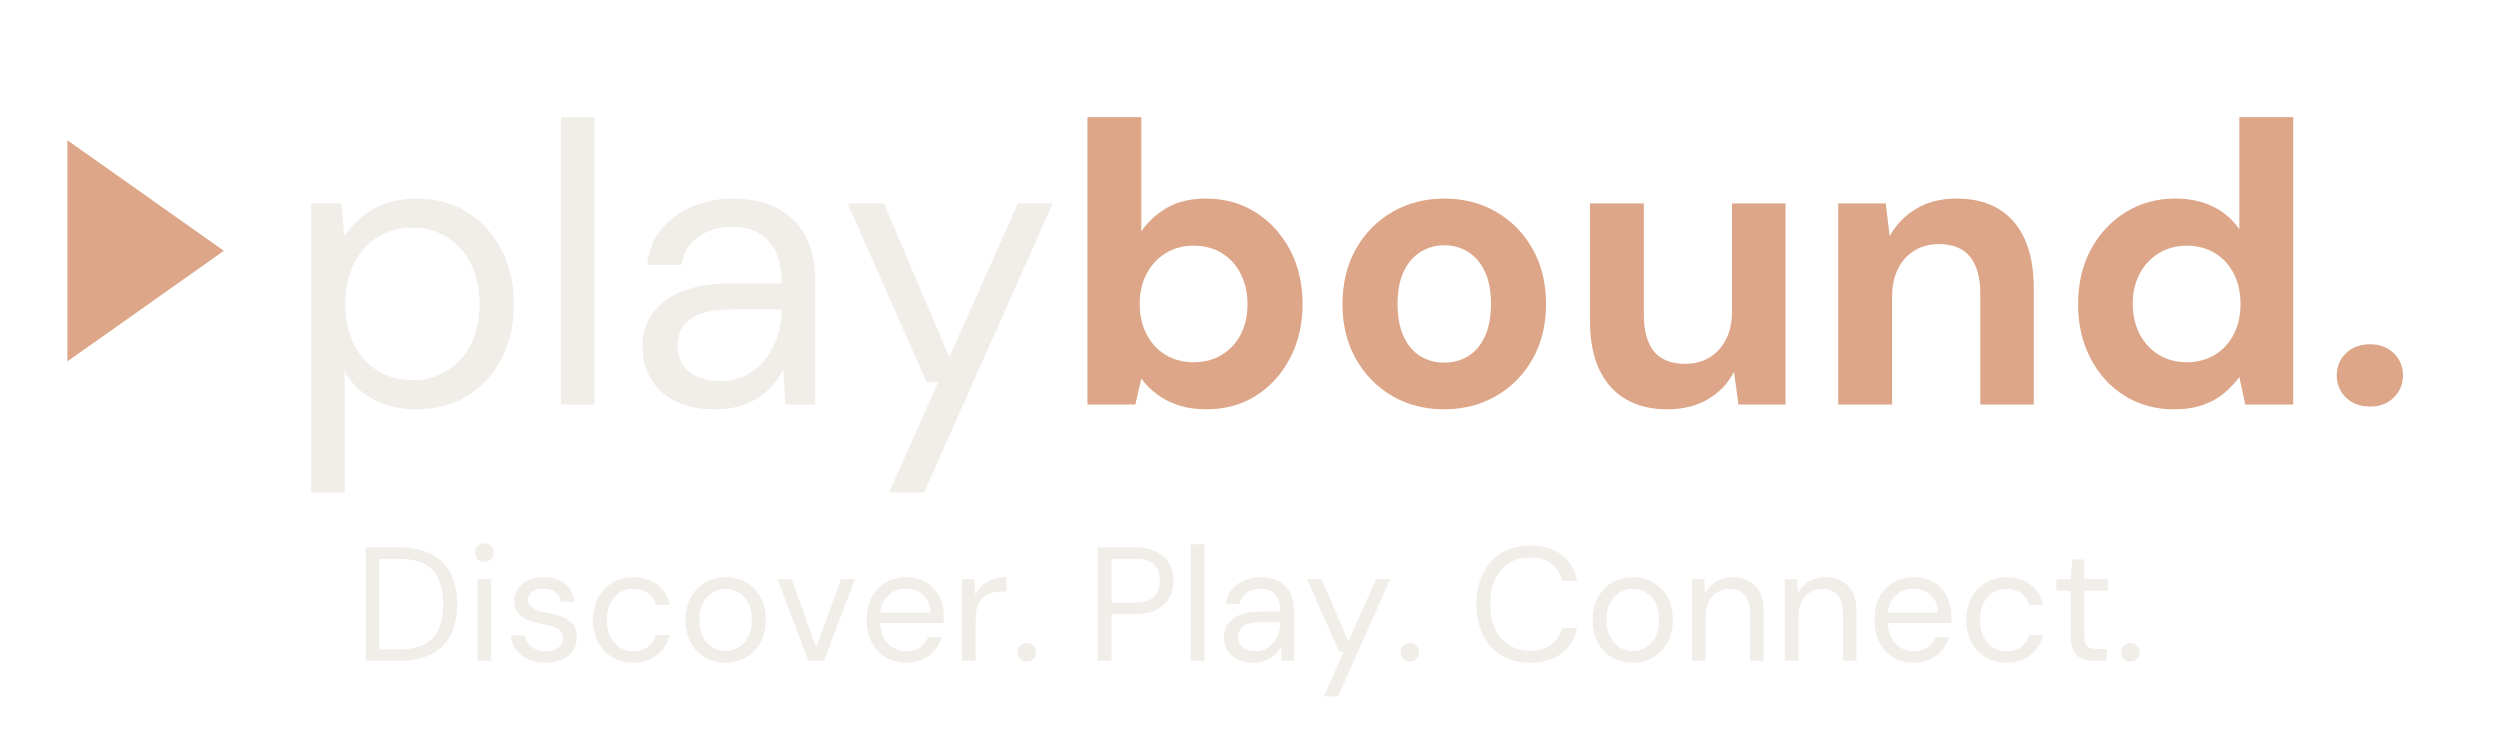
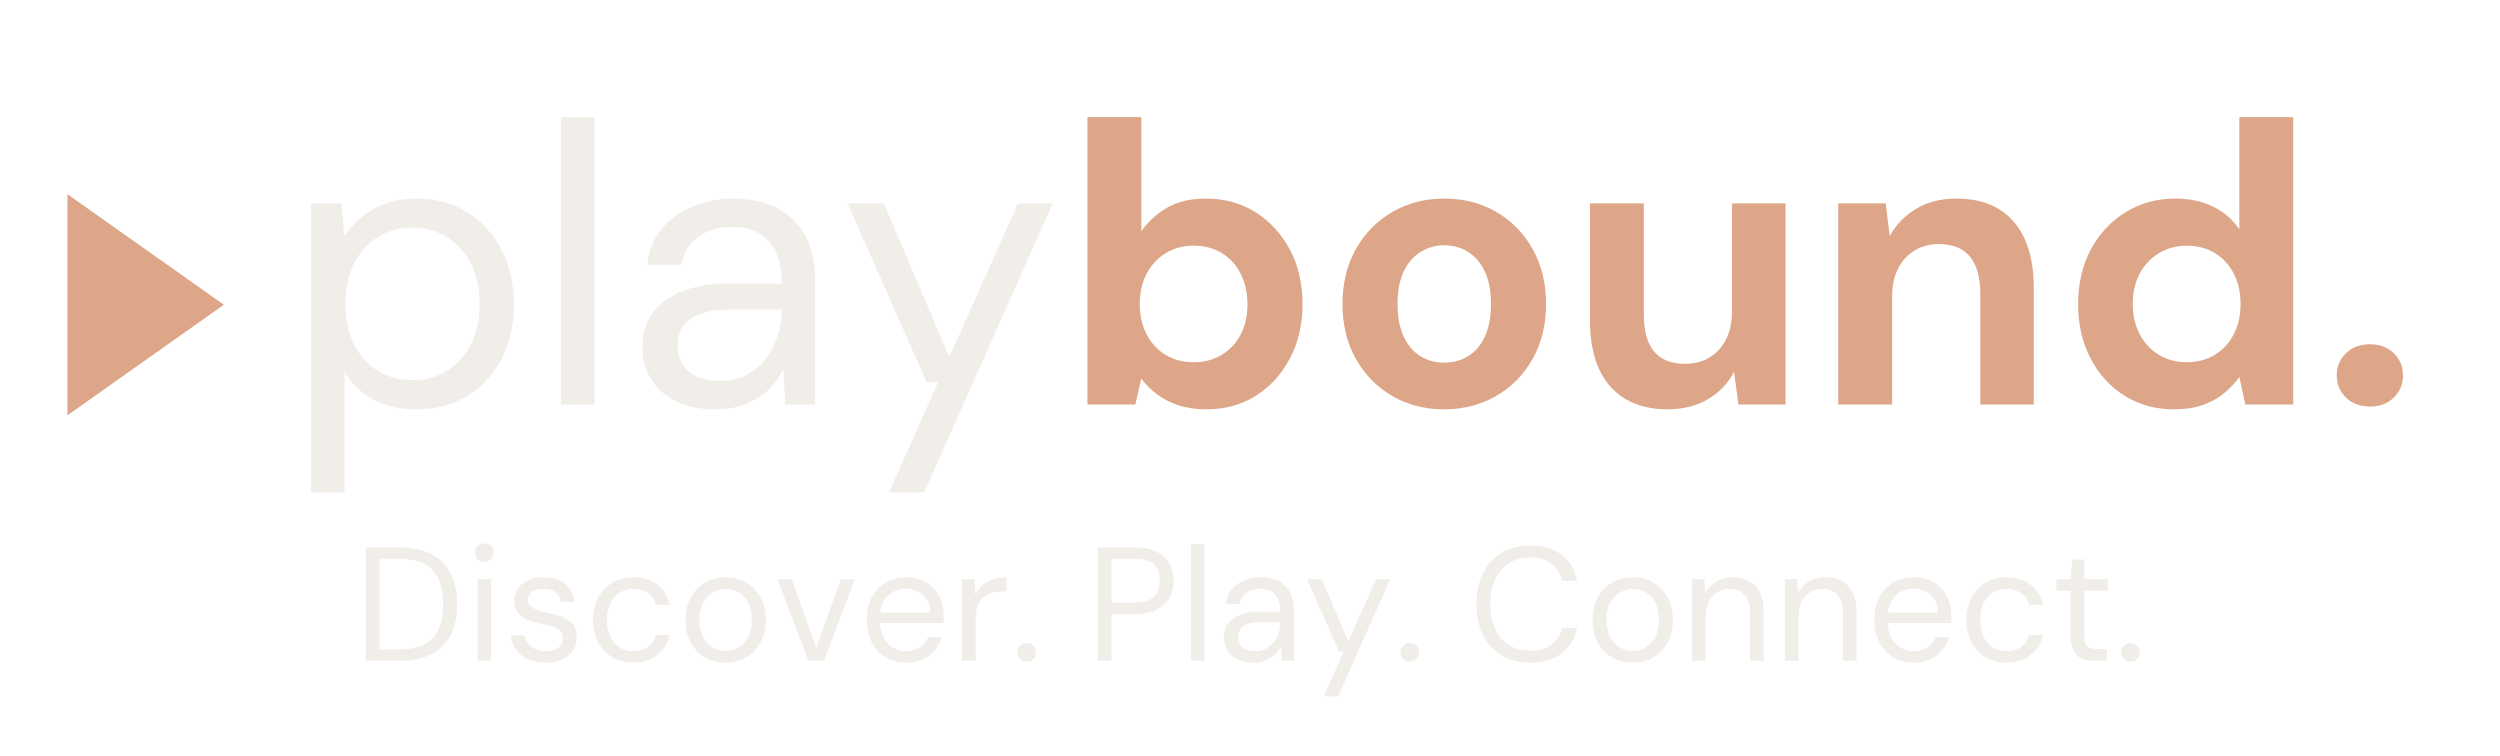
<svg xmlns="http://www.w3.org/2000/svg" width="927" height="280" viewBox="0 0 927 280">
-   <path d="M25 52 L83 93 L25 134 Z" fill="#dda688" />
+   <path d="M25 72 L83 113 L25 154 Z" fill="#dda688" />
  <path fill="#f1eee9" d="M115.36 182.56V75.408H126.608L127.644 87.544Q130.012 83.992 133.712 80.81Q137.412 77.628 142.592 75.63Q147.772 73.632 154.432 73.632Q165.384 73.632 173.45 78.812Q181.516 83.992 186.03 92.798Q190.544 101.604 190.544 112.852Q190.544 124.1 186.03 132.906Q181.516 141.712 173.376 146.744Q165.236 151.776 154.284 151.776Q145.256 151.776 138.374 148.076Q131.492 144.376 127.792 137.716V182.56ZM152.952 140.972Q160.204 140.972 165.828 137.42Q171.452 133.868 174.634 127.578Q177.816 121.288 177.816 112.704Q177.816 104.268 174.634 97.904Q171.452 91.54 165.828 87.988Q160.204 84.436 152.952 84.436Q145.552 84.436 139.928 87.988Q134.304 91.54 131.196 97.904Q128.088 104.268 128.088 112.704Q128.088 121.288 131.196 127.578Q134.304 133.868 139.928 137.42Q145.552 140.972 152.952 140.972Z" />
  <path fill="#f1eee9" d="M208.008 150.0V43.44H220.44V150.0Z" />
  <path fill="#f1eee9" d="M265.284 151.776Q256.256 151.776 250.188 148.594Q244.12 145.412 241.16 140.158Q238.2 134.904 238.2 128.688Q238.2 121.14 242.122 115.886Q246.044 110.632 253.222 107.894Q260.4 105.156 270.168 105.156H289.852Q289.852 98.2 287.706 93.538Q285.56 88.876 281.49 86.508Q277.42 84.14 271.352 84.14Q264.248 84.14 259.068 87.692Q253.888 91.244 252.704 98.2H239.976Q240.864 90.208 245.378 84.806Q249.892 79.404 256.848 76.518Q263.804 73.632 271.352 73.632Q281.712 73.632 288.594 77.406Q295.476 81.18 298.88 87.914Q302.284 94.648 302.284 103.824V150.0H291.184L290.444 136.828Q288.964 139.936 286.67 142.674Q284.376 145.412 281.268 147.41Q278.16 149.408 274.238 150.592Q270.316 151.776 265.284 151.776ZM267.208 141.268Q272.388 141.268 276.606 139.122Q280.824 136.976 283.784 133.202Q286.744 129.428 288.298 124.84Q289.852 120.252 289.852 115.22V114.776H271.204Q263.952 114.776 259.512 116.478Q255.072 118.18 253.148 121.214Q251.224 124.248 251.224 128.096Q251.224 132.092 253.074 135.052Q254.924 138.012 258.55 139.64Q262.176 141.268 267.208 141.268Z" />
  <path fill="#f1eee9" d="M329.664 182.56 347.868 141.712H343.576L314.272 75.408H327.74L352.012 132.388L377.468 75.408H390.344L342.688 182.56Z" />
  <path fill="#dda688" d="M447.324 151.776Q441.552 151.776 437.038 150.296Q432.524 148.816 429.046 146.226Q425.568 143.636 423.2 140.38L420.98 150.0H403.22V43.44H423.2V85.768Q426.752 80.588 432.598 77.11Q438.444 73.632 447.176 73.632Q457.536 73.632 465.602 78.738Q473.668 83.844 478.33 92.65Q482.992 101.456 482.992 112.852Q482.992 123.952 478.33 132.832Q473.668 141.712 465.676 146.744Q457.684 151.776 447.324 151.776ZM442.588 134.312Q448.508 134.312 453.022 131.574Q457.536 128.836 460.052 124.026Q462.568 119.216 462.568 112.852Q462.568 106.488 460.052 101.53Q457.536 96.572 453.022 93.834Q448.508 91.096 442.588 91.096Q436.816 91.096 432.302 93.834Q427.788 96.572 425.198 101.456Q422.608 106.34 422.608 112.704Q422.608 119.068 425.198 124.026Q427.788 128.984 432.302 131.648Q436.816 134.312 442.588 134.312Z" />
  <path fill="#dda688" d="M535.384 151.776Q524.728 151.776 516.218 146.818Q507.708 141.86 502.75 133.054Q497.792 124.248 497.792 112.852Q497.792 101.16 502.75 92.354Q507.708 83.548 516.292 78.59Q524.876 73.632 535.532 73.632Q546.336 73.632 554.846 78.59Q563.356 83.548 568.314 92.354Q573.272 101.16 573.272 112.704Q573.272 124.248 568.314 133.054Q563.356 141.86 554.772 146.818Q546.188 151.776 535.384 151.776ZM535.384 134.46Q540.416 134.46 544.338 132.092Q548.26 129.724 550.554 124.84Q552.848 119.956 552.848 112.704Q552.848 105.452 550.554 100.642Q548.26 95.832 544.338 93.39Q540.416 90.948 535.532 90.948Q530.796 90.948 526.8 93.39Q522.804 95.832 520.51 100.642Q518.216 105.452 518.216 112.704Q518.216 119.956 520.51 124.84Q522.804 129.724 526.726 132.092Q530.648 134.46 535.384 134.46Z" />
  <path fill="#dda688" d="M618.264 151.776Q609.236 151.776 602.798 148.002Q596.36 144.228 592.956 136.902Q589.552 129.576 589.552 118.772V75.408H609.532V116.7Q609.532 125.728 613.306 130.316Q617.08 134.904 624.924 134.904Q629.956 134.904 633.804 132.61Q637.652 130.316 639.946 125.95Q642.24 121.584 642.24 115.22V75.408H662.072V150.0H644.608L642.98 137.864Q639.724 144.228 633.36 148.002Q626.996 151.776 618.264 151.776Z" />
  <path fill="#dda688" d="M681.608 150.0V75.408H699.22L700.7 87.544Q704.104 81.328 710.394 77.48Q716.684 73.632 725.416 73.632Q734.74 73.632 741.104 77.48Q747.468 81.328 750.798 88.728Q754.128 96.128 754.128 106.932V150.0H734.296V108.856Q734.296 99.976 730.522 95.24Q726.748 90.504 718.904 90.504Q713.872 90.504 709.95 92.872Q706.028 95.24 703.808 99.606Q701.588 103.972 701.588 110.188V150.0Z" />
  <path fill="#dda688" d="M806.076 151.776Q795.864 151.776 787.798 146.744Q779.732 141.712 775.144 132.832Q770.556 123.952 770.556 112.852Q770.556 101.456 775.218 92.65Q779.88 83.844 788.094 78.738Q796.308 73.632 806.52 73.632Q814.512 73.632 820.58 76.592Q826.648 79.552 830.348 85.028V43.44H850.328V150.0H832.568L830.348 139.788Q828.128 142.896 824.798 145.708Q821.468 148.52 816.88 150.148Q812.292 151.776 806.076 151.776ZM810.812 134.312Q816.732 134.312 821.246 131.574Q825.76 128.836 828.276 123.952Q830.792 119.068 830.792 112.704Q830.792 106.34 828.276 101.456Q825.76 96.572 821.246 93.834Q816.732 91.096 810.812 91.096Q805.188 91.096 800.6 93.834Q796.012 96.572 793.422 101.456Q790.832 106.34 790.832 112.556Q790.832 119.068 793.422 123.952Q796.012 128.836 800.526 131.574Q805.04 134.312 810.812 134.312Z" />
  <path fill="#dda688" d="M878.892 150.74Q873.268 150.74 869.864 147.41Q866.46 144.08 866.46 139.196Q866.46 134.312 869.864 130.982Q873.268 127.652 878.892 127.652Q884.22 127.652 887.624 130.982Q891.028 134.312 891.028 139.196Q891.028 144.08 887.624 147.41Q884.22 150.74 878.892 150.74Z" />
  <path fill="#f1eee9" d="M135.63 245.0V203.0H147.99Q155.37 203.0 160.14 205.55Q164.91 208.1 167.22 212.81Q169.53 217.52 169.53 224.12Q169.53 230.6 167.22 235.28Q164.91 239.96 160.14 242.48Q155.37 245.0 147.99 245.0ZM140.67 240.8H147.87Q153.99 240.8 157.59 238.79Q161.19 236.78 162.75 233.03Q164.31 229.28 164.31 224.12Q164.31 218.84 162.75 215.06Q161.19 211.28 157.59 209.24Q153.99 207.2 147.87 207.2H140.67Z" />
  <path fill="#f1eee9" d="M177.09 245.0V214.76H182.13V245.0ZM179.61 208.34Q178.11 208.34 177.12 207.35Q176.13 206.36 176.13 204.86Q176.13 203.36 177.12 202.43Q178.11 201.5 179.61 201.5Q181.05 201.5 182.07 202.43Q183.09 203.36 183.09 204.86Q183.09 206.36 182.07 207.35Q181.05 208.34 179.61 208.34Z" />
  <path fill="#f1eee9" d="M202.41 245.72Q198.63 245.72 195.84 244.46Q193.05 243.2 191.4 240.95Q189.75 238.7 189.39 235.64H194.55Q194.85 237.2 195.81 238.52Q196.77 239.84 198.42 240.65Q200.07 241.46 202.47 241.46Q204.57 241.46 205.95 240.83Q207.33 240.2 208.02 239.12Q208.71 238.04 208.71 236.78Q208.71 234.92 207.84 233.96Q206.97 233.0 205.29 232.43Q203.61 231.86 201.21 231.44Q199.23 231.08 197.31 230.48Q195.39 229.88 193.89 228.89Q192.39 227.9 191.52 226.46Q190.65 225.02 190.65 222.92Q190.65 220.34 191.97 218.33Q193.29 216.32 195.78 215.18Q198.27 214.04 201.57 214.04Q206.43 214.04 209.43 216.38Q212.43 218.72 212.97 223.16H207.99Q207.69 220.88 206.04 219.59Q204.39 218.3 201.51 218.3Q198.69 218.3 197.22 219.44Q195.75 220.58 195.75 222.44Q195.75 223.64 196.56 224.57Q197.37 225.5 198.96 226.16Q200.55 226.82 202.89 227.24Q205.89 227.78 208.35 228.68Q210.81 229.58 212.34 231.35Q213.87 233.12 213.87 236.36Q213.87 239.18 212.46 241.28Q211.05 243.38 208.47 244.55Q205.89 245.72 202.41 245.72Z" />
  <path fill="#f1eee9" d="M234.75 245.72Q230.49 245.72 227.1 243.74Q223.71 241.76 221.79 238.19Q219.87 234.62 219.87 229.94Q219.87 225.14 221.79 221.6Q223.71 218.06 227.1 216.05Q230.49 214.04 234.75 214.04Q240.15 214.04 243.75 216.83Q247.35 219.62 248.31 224.3H243.15Q242.55 221.48 240.21 219.92Q237.87 218.36 234.69 218.36Q232.11 218.36 229.89 219.65Q227.67 220.94 226.35 223.52Q225.03 226.1 225.03 229.88Q225.03 232.7 225.81 234.89Q226.59 237.08 227.91 238.52Q229.23 239.96 231.0 240.71Q232.77 241.46 234.69 241.46Q236.85 241.46 238.59 240.77Q240.33 240.08 241.53 238.7Q242.73 237.32 243.15 235.46H248.31Q247.35 240.02 243.72 242.87Q240.09 245.72 234.75 245.72Z" />
  <path fill="#f1eee9" d="M268.95 245.72Q264.75 245.72 261.39 243.77Q258.03 241.82 256.11 238.25Q254.19 234.68 254.19 229.94Q254.19 225.08 256.14 221.51Q258.09 217.94 261.48 215.99Q264.87 214.04 269.07 214.04Q273.39 214.04 276.72 215.99Q280.05 217.94 282.0 221.51Q283.95 225.08 283.95 229.88Q283.95 234.68 281.97 238.25Q279.99 241.82 276.63 243.77Q273.27 245.72 268.95 245.72ZM269.01 241.4Q271.59 241.4 273.81 240.11Q276.03 238.82 277.41 236.24Q278.79 233.66 278.79 229.88Q278.79 226.04 277.44 223.49Q276.09 220.94 273.9 219.65Q271.71 218.36 269.07 218.36Q266.55 218.36 264.3 219.65Q262.05 220.94 260.7 223.49Q259.35 226.04 259.35 229.88Q259.35 233.66 260.7 236.24Q262.05 238.82 264.24 240.11Q266.43 241.4 269.01 241.4Z" />
  <path fill="#f1eee9" d="M299.73 245.0 288.27 214.76H293.55L302.67 240.14L311.85 214.76H317.01L305.55 245.0Z" />
  <path fill="#f1eee9" d="M335.91 245.72Q331.65 245.72 328.38 243.74Q325.11 241.76 323.25 238.19Q321.39 234.62 321.39 229.88Q321.39 225.08 323.22 221.54Q325.05 218.0 328.38 216.02Q331.71 214.04 336.03 214.04Q340.47 214.04 343.56 216.02Q346.65 218.0 348.3 221.21Q349.95 224.42 349.95 228.26Q349.95 228.86 349.95 229.52Q349.95 230.18 349.89 231.02H325.17V227.12H345.03Q344.85 222.98 342.3 220.64Q339.75 218.3 335.91 218.3Q333.33 218.3 331.14 219.47Q328.95 220.64 327.63 222.89Q326.31 225.14 326.31 228.5V230.18Q326.31 233.9 327.66 236.42Q329.01 238.94 331.2 240.2Q333.39 241.46 335.91 241.46Q339.09 241.46 341.16 240.05Q343.23 238.64 344.13 236.24H349.11Q348.39 238.94 346.59 241.1Q344.79 243.26 342.12 244.49Q339.45 245.72 335.91 245.72Z" />
  <path fill="#f1eee9" d="M356.73 245.0V214.76H361.29L361.65 220.52Q362.67 218.48 364.26 217.04Q365.85 215.6 368.1 214.82Q370.35 214.04 373.23 214.04V219.32H371.37Q369.45 219.32 367.71 219.83Q365.97 220.34 364.62 221.48Q363.27 222.62 362.52 224.57Q361.77 226.52 361.77 229.4V245.0Z" />
  <path fill="#f1eee9" d="M380.73 245.3Q379.23 245.3 378.24 244.31Q377.25 243.32 377.25 241.88Q377.25 240.44 378.24 239.45Q379.23 238.46 380.73 238.46Q382.23 238.46 383.19 239.45Q384.15 240.44 384.15 241.88Q384.15 243.32 383.19 244.31Q382.23 245.3 380.73 245.3Z" />
  <path fill="#f1eee9" d="" />
  <path fill="#f1eee9" d="M407.07 245.0V203.0H420.75Q425.73 203.0 428.94 204.65Q432.15 206.3 433.68 209.06Q435.21 211.82 435.21 215.36Q435.21 218.78 433.68 221.57Q432.15 224.36 428.97 226.04Q425.79 227.72 420.75 227.72H412.11V245.0ZM412.11 223.46H420.69Q425.73 223.46 427.89 221.24Q430.05 219.02 430.05 215.36Q430.05 211.46 427.89 209.33Q425.73 207.2 420.69 207.2H412.11Z" />
  <path fill="#f1eee9" d="M441.57 245.0V201.8H446.61V245.0Z" />
  <path fill="#f1eee9" d="M464.79 245.72Q461.13 245.72 458.67 244.43Q456.21 243.14 455.01 241.01Q453.81 238.88 453.81 236.36Q453.81 233.3 455.4 231.17Q456.99 229.04 459.9 227.93Q462.81 226.82 466.77 226.82H474.75Q474.75 224.0 473.88 222.11Q473.01 220.22 471.36 219.26Q469.71 218.3 467.25 218.3Q464.37 218.3 462.27 219.74Q460.17 221.18 459.69 224.0H454.53Q454.89 220.76 456.72 218.57Q458.55 216.38 461.37 215.21Q464.19 214.04 467.25 214.04Q471.45 214.04 474.24 215.57Q477.03 217.1 478.41 219.83Q479.79 222.56 479.79 226.28V245.0H475.29L474.99 239.66Q474.39 240.92 473.46 242.03Q472.53 243.14 471.27 243.95Q470.01 244.76 468.42 245.24Q466.83 245.72 464.79 245.72ZM465.57 241.46Q467.67 241.46 469.38 240.59Q471.09 239.72 472.29 238.19Q473.49 236.66 474.12 234.8Q474.75 232.94 474.75 230.9V230.72H467.19Q464.25 230.72 462.45 231.41Q460.65 232.1 459.87 233.33Q459.09 234.56 459.09 236.12Q459.09 237.74 459.84 238.94Q460.59 240.14 462.06 240.8Q463.53 241.46 465.57 241.46Z" />
  <path fill="#f1eee9" d="M490.89 258.2 498.27 241.64H496.53L484.65 214.76H490.11L499.95 237.86L510.27 214.76H515.49L496.17 258.2Z" />
  <path fill="#f1eee9" d="M522.75 245.3Q521.25 245.3 520.26 244.31Q519.27 243.32 519.27 241.88Q519.27 240.44 520.26 239.45Q521.25 238.46 522.75 238.46Q524.25 238.46 525.21 239.45Q526.17 240.44 526.17 241.88Q526.17 243.32 525.21 244.31Q524.25 245.3 522.75 245.3Z" />
  <path fill="#f1eee9" d="" />
  <path fill="#f1eee9" d="M567.33 245.72Q561.21 245.72 556.74 242.99Q552.27 240.26 549.87 235.37Q547.47 230.48 547.47 224.0Q547.47 217.52 549.87 212.63Q552.27 207.74 556.74 205.01Q561.21 202.28 567.33 202.28Q574.53 202.28 579.03 205.7Q583.53 209.12 584.79 215.36H579.21Q578.25 211.46 575.31 209.09Q572.37 206.72 567.33 206.72Q562.83 206.72 559.53 208.79Q556.23 210.86 554.43 214.73Q552.63 218.6 552.63 224.0Q552.63 229.4 554.43 233.27Q556.23 237.14 559.53 239.21Q562.83 241.28 567.33 241.28Q572.37 241.28 575.31 238.97Q578.25 236.66 579.21 232.82H584.79Q583.53 238.88 579.03 242.3Q574.53 245.72 567.33 245.72Z" />
  <path fill="#f1eee9" d="M605.31 245.72Q601.11 245.72 597.75 243.77Q594.39 241.82 592.47 238.25Q590.55 234.68 590.55 229.94Q590.55 225.08 592.5 221.51Q594.45 217.94 597.84 215.99Q601.23 214.04 605.43 214.04Q609.75 214.04 613.08 215.99Q616.41 217.94 618.36 221.51Q620.31 225.08 620.31 229.88Q620.31 234.68 618.33 238.25Q616.35 241.82 612.99 243.77Q609.63 245.72 605.31 245.72ZM605.37 241.4Q607.95 241.4 610.17 240.11Q612.39 238.82 613.77 236.24Q615.15 233.66 615.15 229.88Q615.15 226.04 613.8 223.49Q612.45 220.94 610.26 219.65Q608.07 218.36 605.43 218.36Q602.91 218.36 600.66 219.65Q598.41 220.94 597.06 223.49Q595.71 226.04 595.71 229.88Q595.71 233.66 597.06 236.24Q598.41 238.82 600.6 240.11Q602.79 241.4 605.37 241.4Z" />
  <path fill="#f1eee9" d="M627.39 245.0V214.76H631.95L632.19 220.04Q633.63 217.22 636.3 215.63Q638.97 214.04 642.39 214.04Q645.93 214.04 648.51 215.45Q651.09 216.86 652.53 219.71Q653.97 222.56 653.97 226.94V245.0H648.93V227.48Q648.93 222.92 646.92 220.64Q644.91 218.36 641.25 218.36Q638.73 218.36 636.75 219.59Q634.77 220.82 633.6 223.13Q632.43 225.44 632.43 228.86V245.0Z" />
  <path fill="#f1eee9" d="M661.83 245.0V214.76H666.39L666.63 220.04Q668.07 217.22 670.74 215.63Q673.41 214.04 676.83 214.04Q680.37 214.04 682.95 215.45Q685.53 216.86 686.97 219.71Q688.41 222.56 688.41 226.94V245.0H683.37V227.48Q683.37 222.92 681.36 220.64Q679.35 218.36 675.69 218.36Q673.17 218.36 671.19 219.59Q669.21 220.82 668.04 223.13Q666.87 225.44 666.87 228.86V245.0Z" />
  <path fill="#f1eee9" d="M709.53 245.72Q705.27 245.72 702.0 243.74Q698.73 241.76 696.87 238.19Q695.01 234.62 695.01 229.88Q695.01 225.08 696.84 221.54Q698.67 218.0 702.0 216.02Q705.33 214.04 709.65 214.04Q714.09 214.04 717.18 216.02Q720.27 218.0 721.92 221.21Q723.57 224.42 723.57 228.26Q723.57 228.86 723.57 229.52Q723.57 230.18 723.51 231.02H698.79V227.12H718.65Q718.47 222.98 715.92 220.64Q713.37 218.3 709.53 218.3Q706.95 218.3 704.76 219.47Q702.57 220.64 701.25 222.89Q699.93 225.14 699.93 228.5V230.18Q699.93 233.9 701.28 236.42Q702.63 238.94 704.82 240.2Q707.01 241.46 709.53 241.46Q712.71 241.46 714.78 240.05Q716.85 238.64 717.75 236.24H722.73Q722.01 238.94 720.21 241.1Q718.41 243.26 715.74 244.49Q713.07 245.72 709.53 245.72Z" />
  <path fill="#f1eee9" d="M743.97 245.72Q739.71 245.72 736.32 243.74Q732.93 241.76 731.01 238.19Q729.09 234.62 729.09 229.94Q729.09 225.14 731.01 221.6Q732.93 218.06 736.32 216.05Q739.71 214.04 743.97 214.04Q749.37 214.04 752.97 216.83Q756.57 219.62 757.53 224.3H752.37Q751.77 221.48 749.43 219.92Q747.09 218.36 743.91 218.36Q741.33 218.36 739.11 219.65Q736.89 220.94 735.57 223.52Q734.25 226.1 734.25 229.88Q734.25 232.7 735.03 234.89Q735.81 237.08 737.13 238.52Q738.45 239.96 740.22 240.71Q741.99 241.46 743.91 241.46Q746.07 241.46 747.81 240.77Q749.55 240.08 750.75 238.7Q751.95 237.32 752.37 235.46H757.53Q756.57 240.02 752.94 242.87Q749.31 245.72 743.97 245.72Z" />
  <path fill="#f1eee9" d="M776.55 245.0Q773.85 245.0 771.87 244.16Q769.89 243.32 768.84 241.31Q767.79 239.3 767.79 235.88V219.02H762.51V214.76H767.79L768.45 207.44H772.83V214.76H781.59V219.02H772.83V235.88Q772.83 238.7 773.97 239.69Q775.11 240.68 777.99 240.68H781.23V245.0Z" />
  <path fill="#f1eee9" d="M789.99 245.3Q788.49 245.3 787.5 244.31Q786.51 243.32 786.51 241.88Q786.51 240.44 787.5 239.45Q788.49 238.46 789.99 238.46Q791.49 238.46 792.45 239.45Q793.41 240.44 793.41 241.88Q793.41 243.32 792.45 244.31Q791.49 245.3 789.99 245.3Z" />
</svg>
